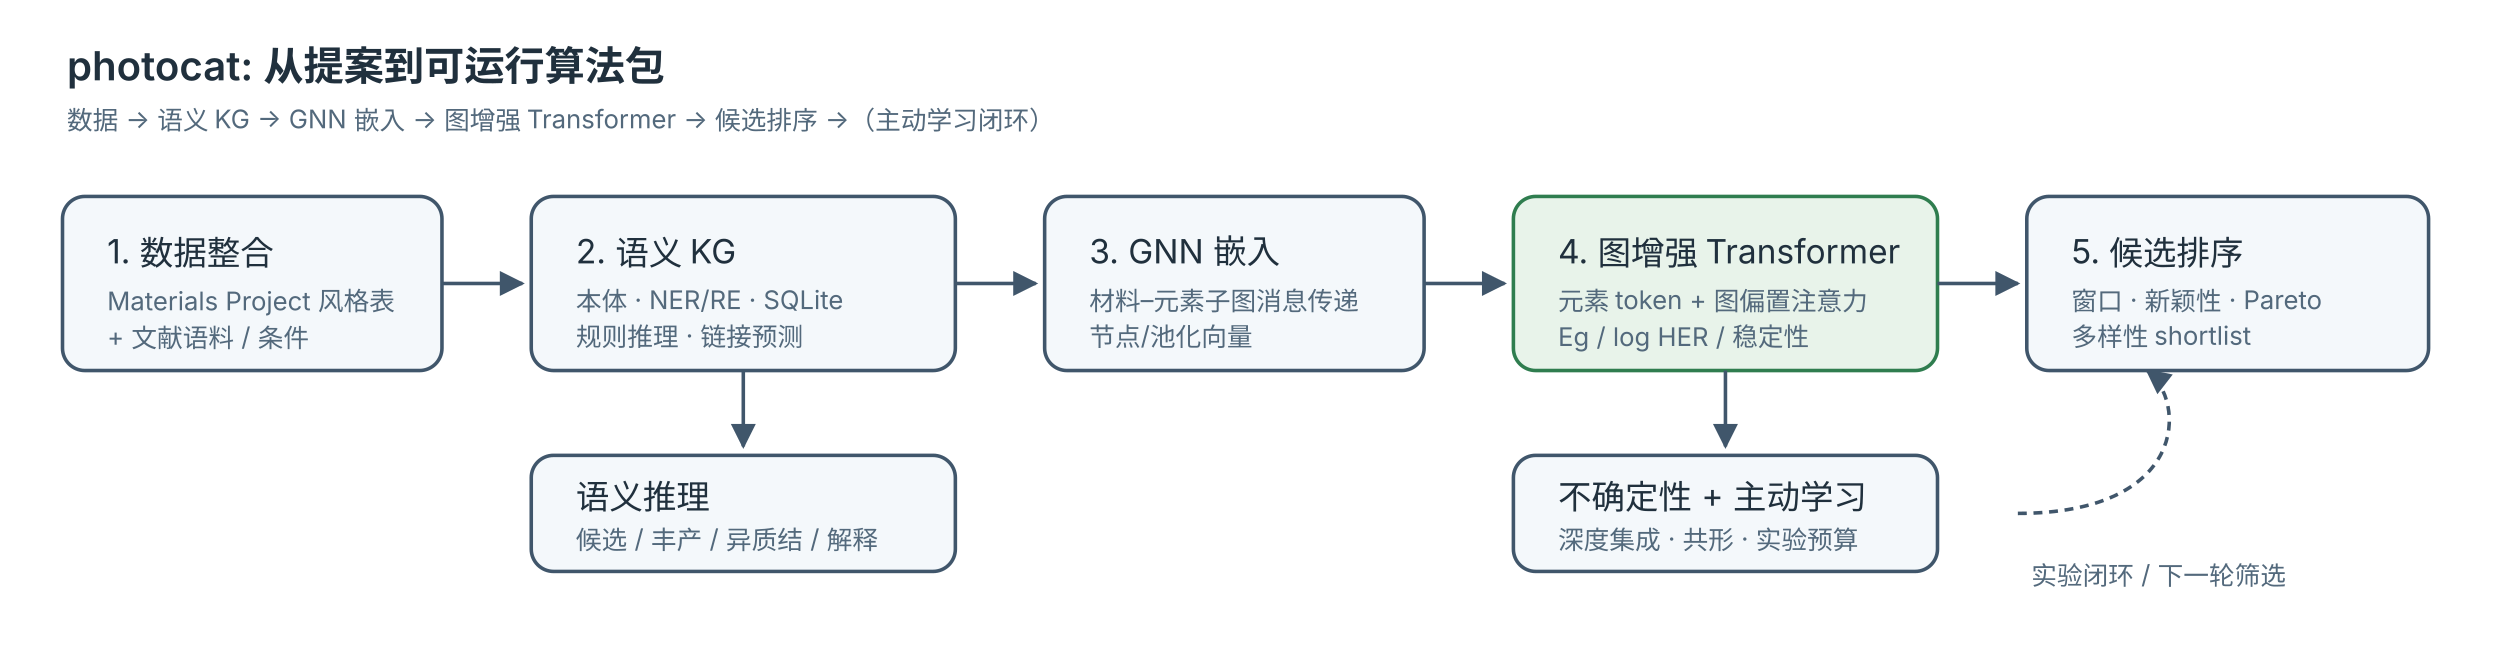
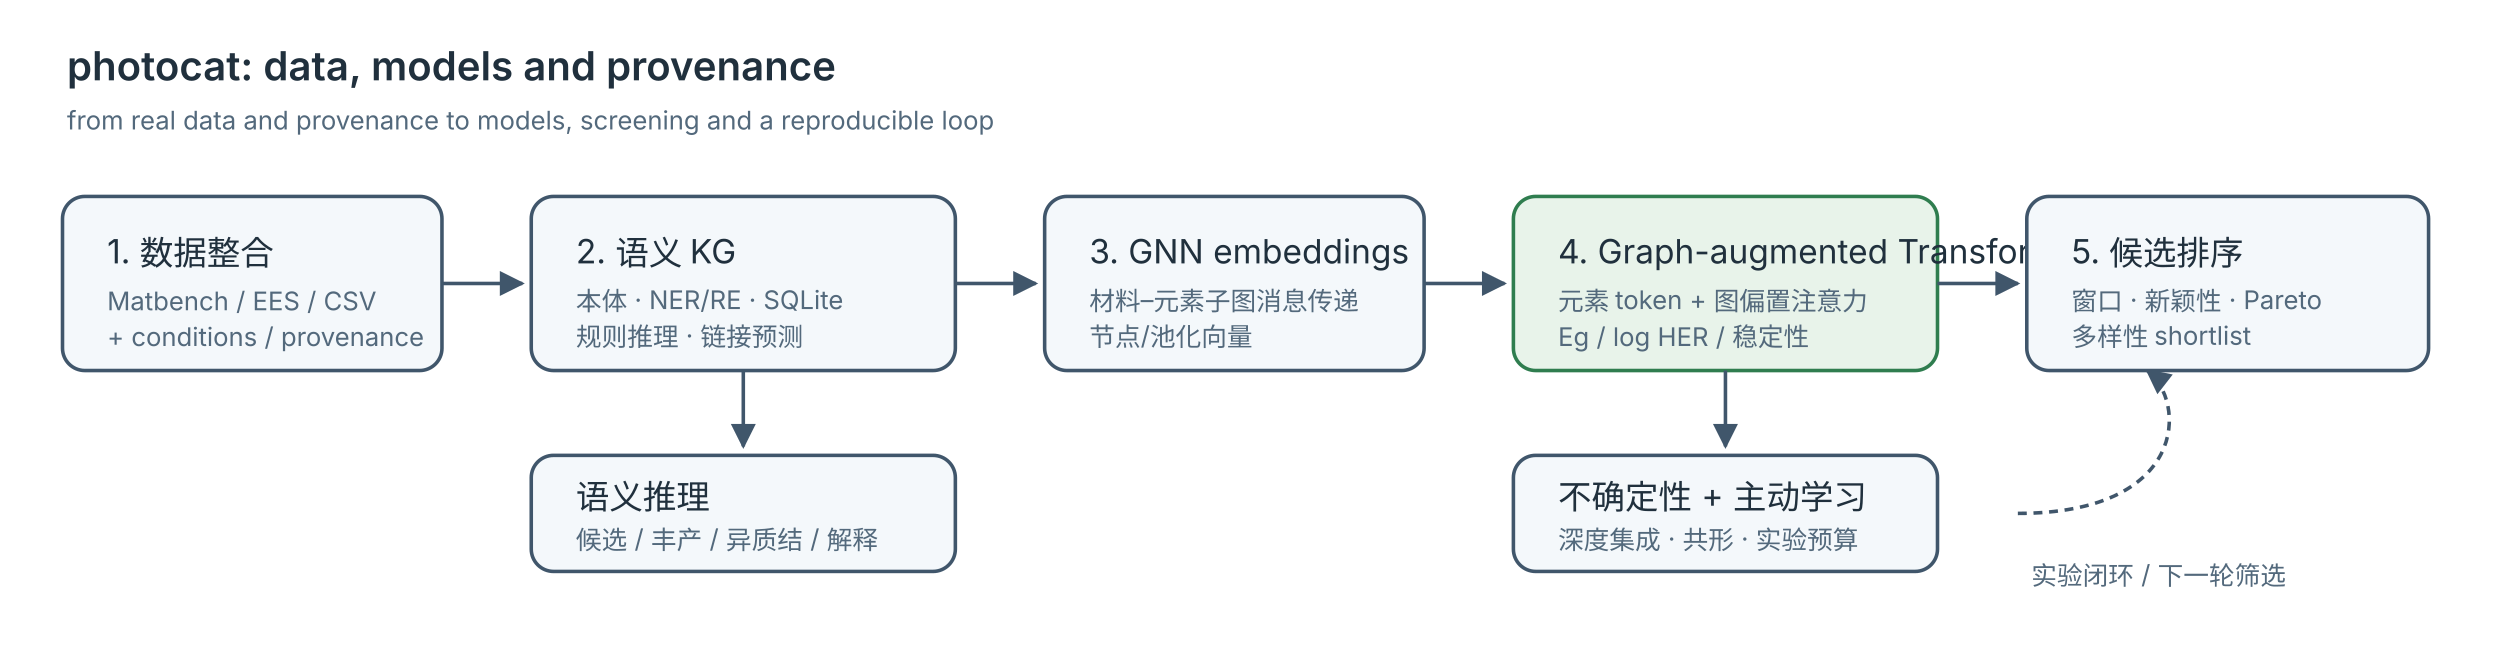
<svg xmlns="http://www.w3.org/2000/svg" width="1120" height="300" viewBox="0 0 1120 300">
  <defs>
    <marker id="arrow" viewBox="0 0 10 10" refX="9" refY="5" markerWidth="7" markerHeight="7" orient="auto-start-reverse">
      <path d="M 0 0 L 10 5 L 0 10 z" fill="#40566b" />
    </marker>
    <style>
      .box { fill: #f4f8fb; stroke: #40566b; stroke-width: 1.6; rx: 10; }
      .accent { fill: #e8f3ea; stroke: #2f7d4f; }
      .label { font-family: -apple-system, BlinkMacSystemFont, "Segoe UI", "PingFang SC", sans-serif; font-size: 15px; fill: #20303d; }
      .small { font-family: -apple-system, BlinkMacSystemFont, "Segoe UI", "PingFang SC", sans-serif; font-size: 11.5px; fill: #53697c; }
      .title { font-family: -apple-system, BlinkMacSystemFont, "Segoe UI", "PingFang SC", sans-serif; font-size: 18px; font-weight: 600; fill: #20303d; }
      .edge { stroke: #40566b; stroke-width: 1.6; fill: none; marker-end: url(#arrow); }
    </style>
  </defs>
-   <text x="30" y="36" class="title">photocat: 从提案到可运行算法包</text>
-   <text x="30" y="58" class="small">数据 → 语义 KG → GNN 嵌入 → 图增强 Transformer → 候选排序 →（主动学习闭环）</text>
+   <text x="30" y="36" class="title">photocat: data, models and provenance</text>
+   <text x="30" y="58" class="small">from real data and provenance to models, screening and a reproducible loop</text>
  <rect x="28" y="88" width="170" height="78" class="box" />
  <text x="48" y="118" class="label">1. 数据整合</text>
-   <text x="48" y="139" class="small">Materials Project 风格表</text>
-   <text x="48" y="155" class="small">+ 文献语料 / 条件</text>
+   <text x="48" y="139" class="small">Matbench / EES / CSV</text>
+   <text x="48" y="155" class="small">+ conditions / provenance</text>
  <rect x="238" y="88" width="190" height="78" class="box" />
  <text x="258" y="118" class="label">2. 语义 KG</text>
  <text x="258" y="139" class="small">本体 · NER/RE · SQLite</text>
  <text x="258" y="155" class="small">规则推理 · 链接预测</text>
  <rect x="468" y="88" width="170" height="78" class="box" />
-   <text x="488" y="118" class="label">3. GNN 嵌入</text>
+   <text x="488" y="118" class="label">3. GNN embeddings</text>
  <text x="488" y="139" class="small">材料–元素子图消息传递</text>
  <text x="488" y="155" class="small">节点/池化向量</text>
  <rect x="678" y="88" width="190" height="78" class="box accent" />
-   <text x="698" y="118" class="label">4. 图增强 Transformer</text>
+   <text x="698" y="118" class="label">4. Graph-augmented Transformer</text>
  <text x="698" y="139" class="small">元素 token + 图偏置注意力</text>
  <text x="698" y="155" class="small">Eg / log HER / 稳定性</text>
  <rect x="908" y="88" width="180" height="78" class="box" />
  <text x="928" y="118" class="label">5. 候选排序</text>
  <text x="928" y="139" class="small">窗口 · 新颖性 · Pareto</text>
  <text x="928" y="155" class="small">多样性 shortlist</text>
  <path d="M 198 127 L 234 127" class="edge" />
  <path d="M 428 127 L 464 127" class="edge" />
  <path d="M 638 127 L 674 127" class="edge" />
  <path d="M 868 127 L 904 127" class="edge" />
  <rect x="238" y="204" width="190" height="52" class="box" />
  <text x="258" y="228" class="label">语义推理</text>
  <text x="258" y="246" class="small">候选 / 丰产 / 异质结 / 解释</text>
  <rect x="678" y="204" width="190" height="52" class="box" />
  <text x="698" y="228" class="label">不确定性 + 主动学习</text>
  <text x="698" y="246" class="small">深度集成 · 共形 · 实验预算</text>
  <path d="M 333 166 L 333 200" class="edge" />
  <path d="M 773 166 L 773 200" class="edge" />
  <path d="M 904 230 C 980 230 980 180 962 166" class="edge" stroke-dasharray="4 3" />
  <text x="910" y="262" class="small">实验闭环 / 下一轮筛选</text>
</svg>
